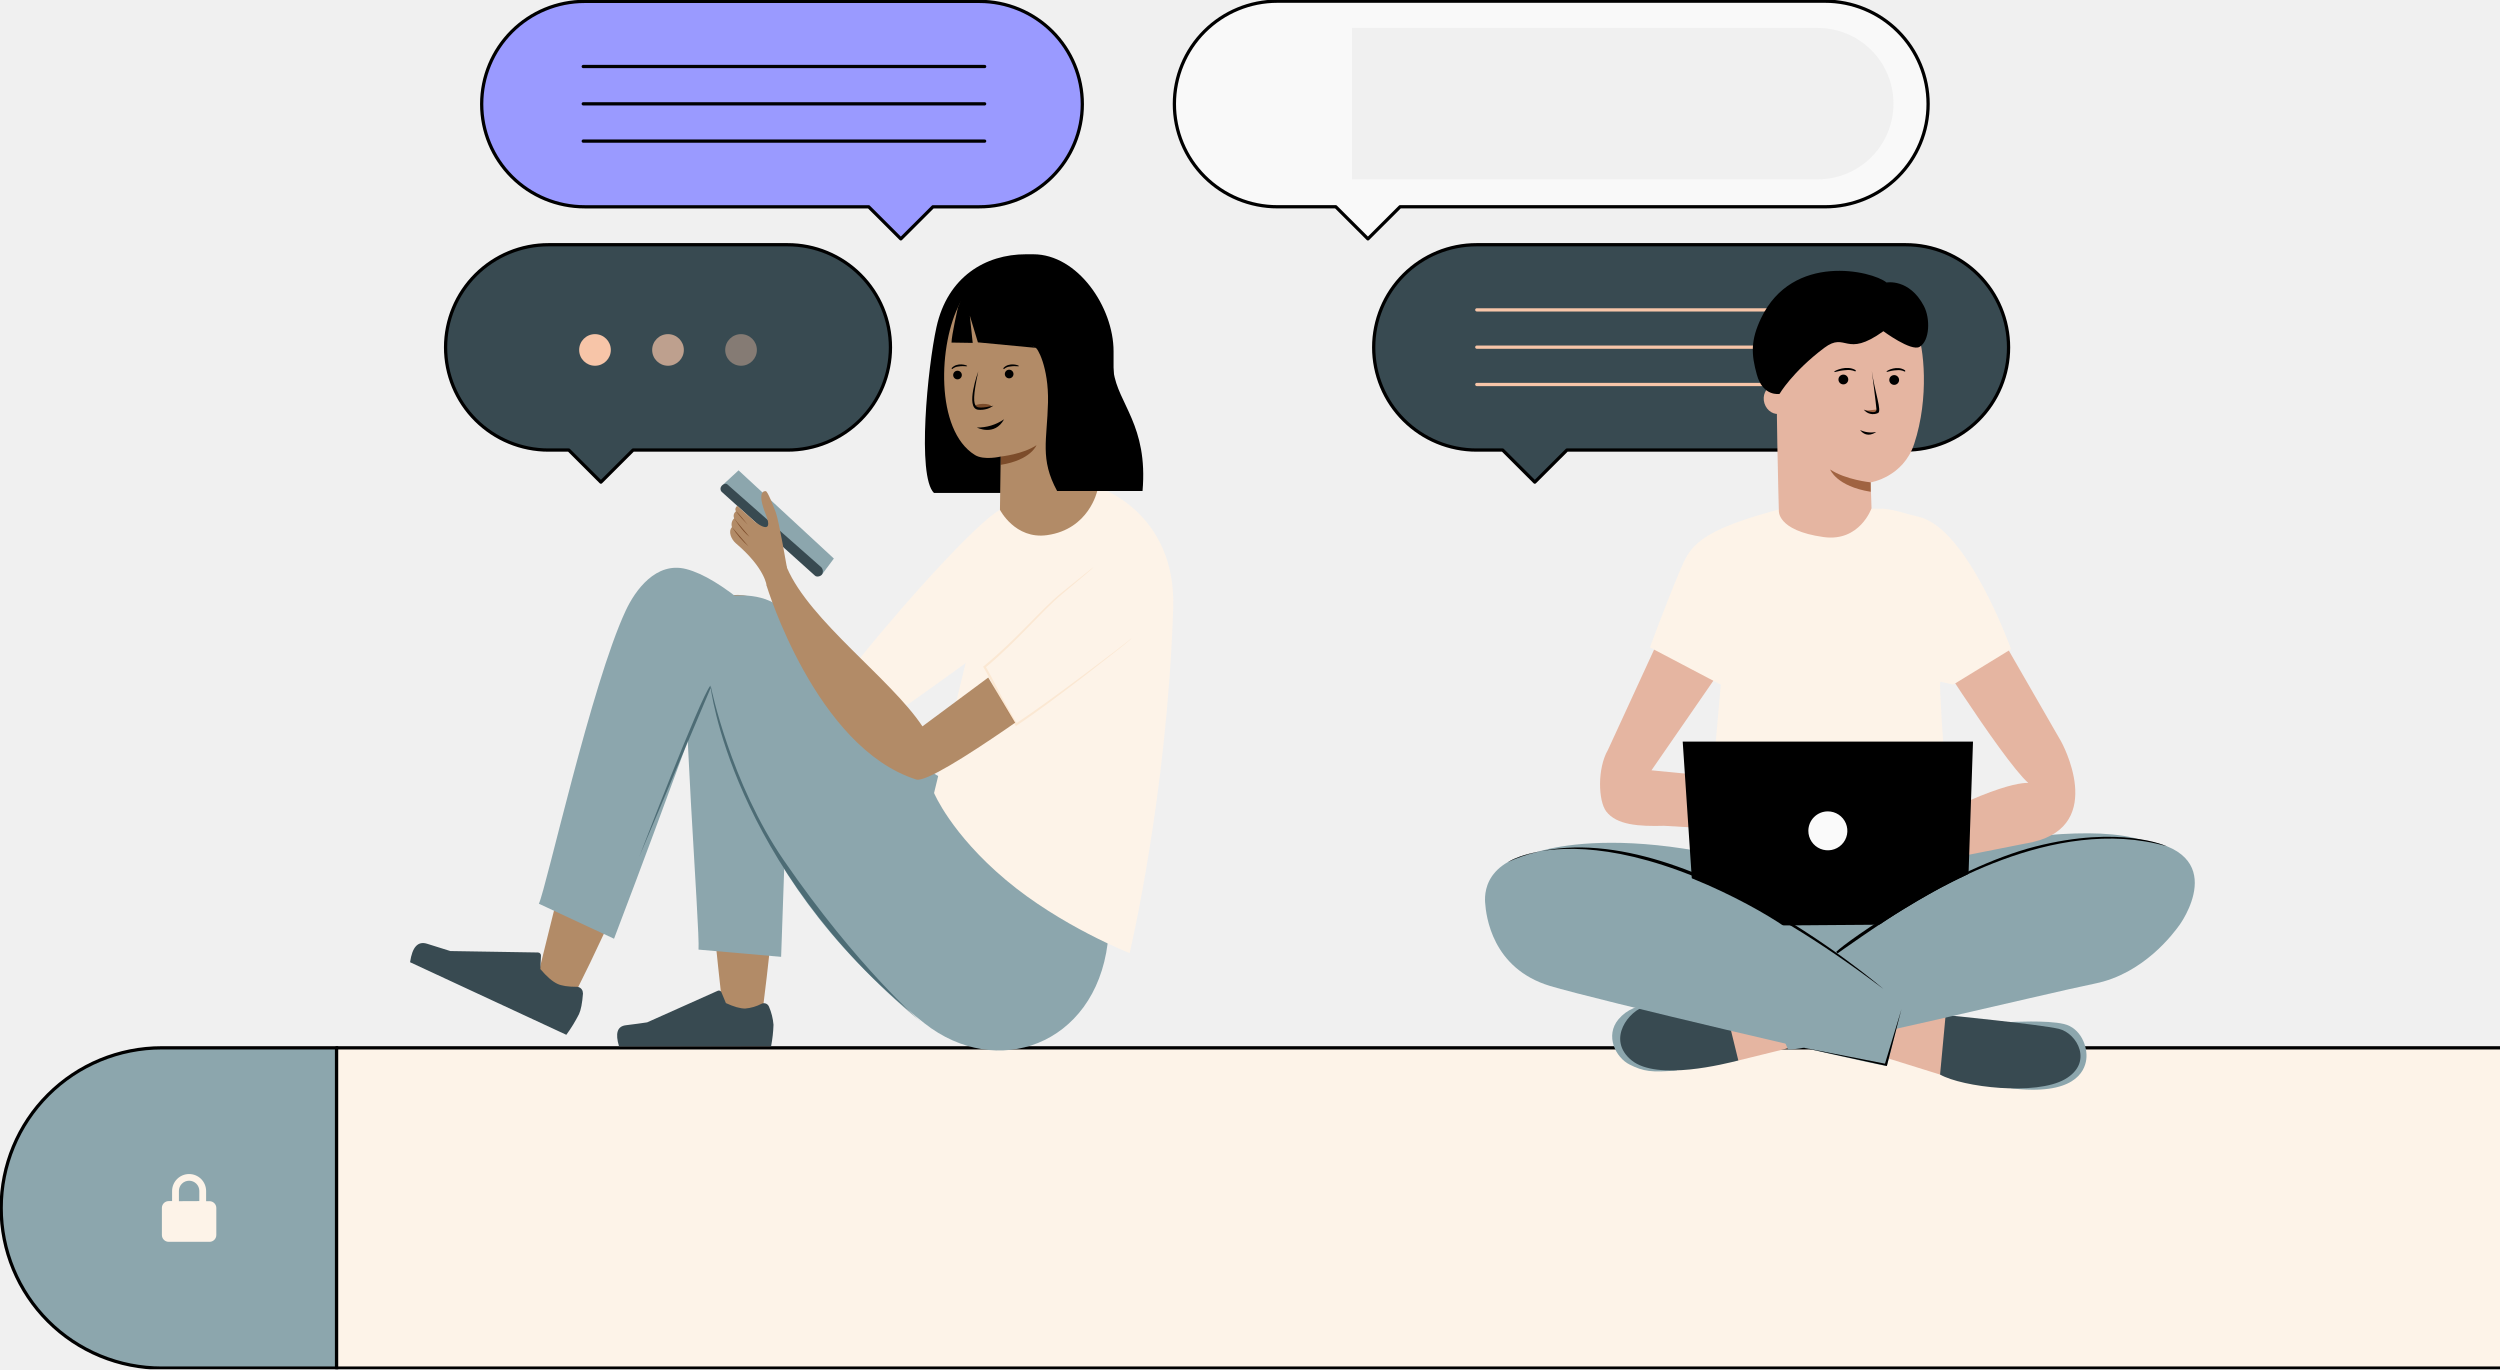
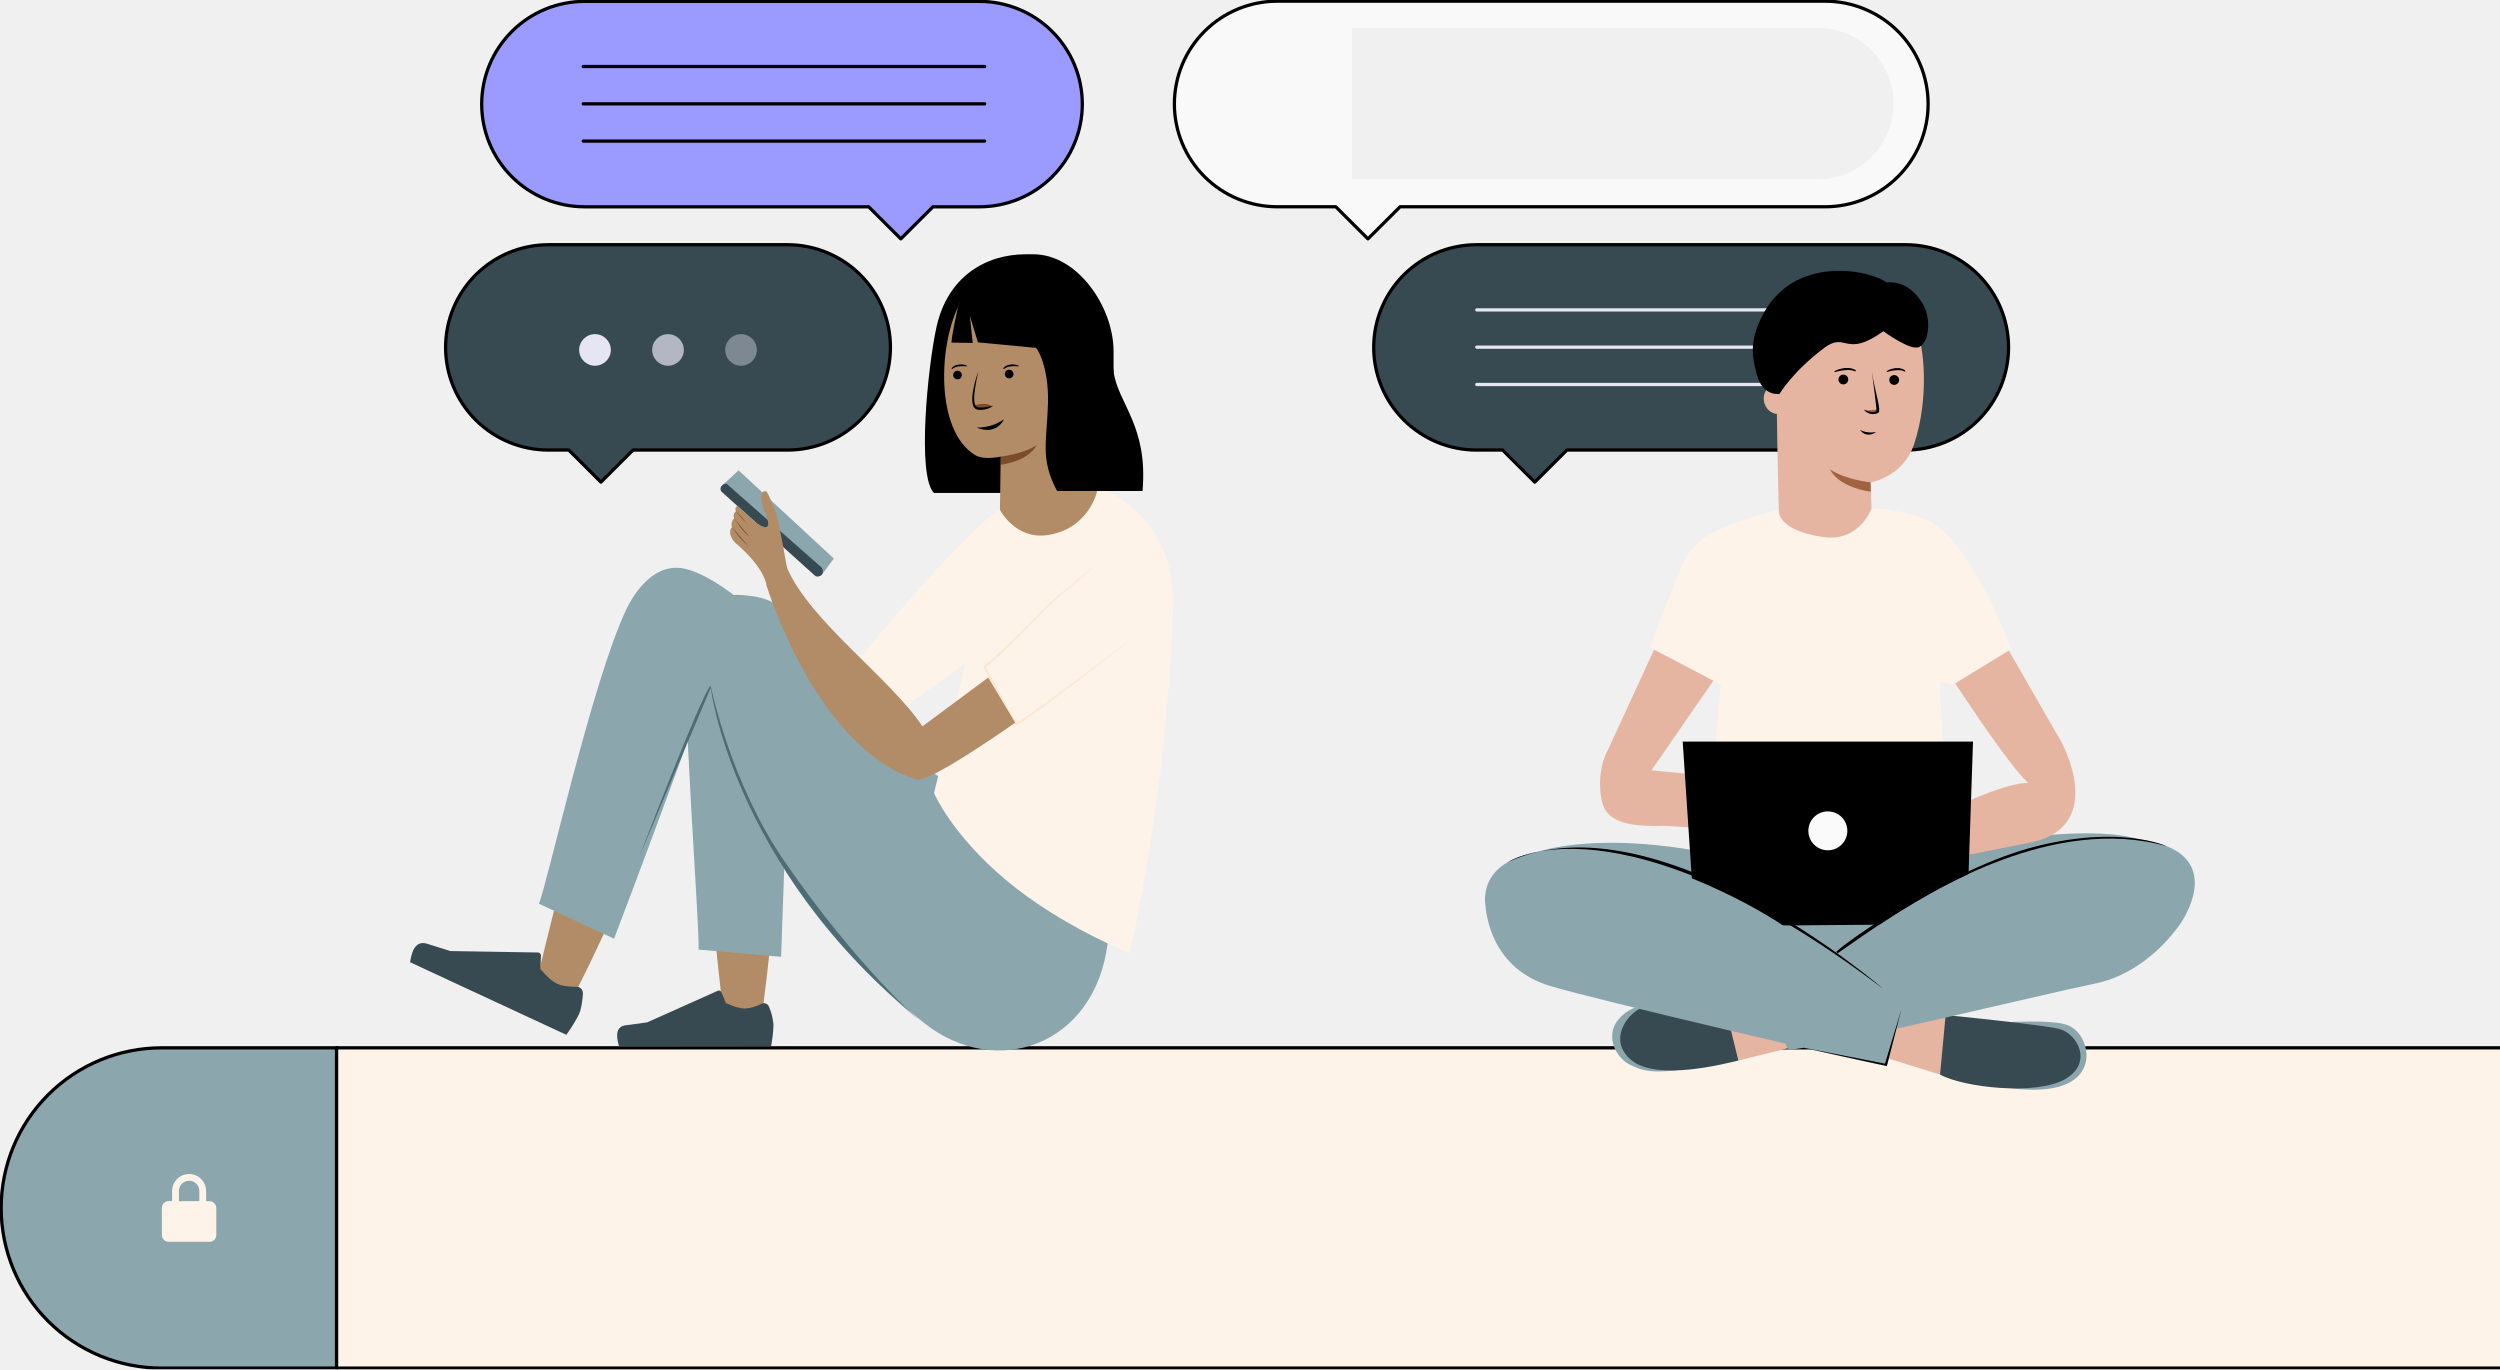
<svg xmlns="http://www.w3.org/2000/svg" width="765" height="419" viewBox="0 0 765 419" fill="none">
  <g clip-path="url(#clip0)">
    <path d="M49.458 418.646C43.01 418.646 36.625 417.378 30.668 414.915C24.711 412.452 19.299 408.842 14.739 404.291C10.181 399.74 6.564 394.337 4.097 388.391C1.631 382.445 0.361 376.073 0.362 369.637C0.362 356.641 5.535 344.178 14.742 334.988C23.949 325.799 36.437 320.636 49.458 320.636H102.994V418.646H49.458Z" fill="#8CA6AD" stroke="black" stroke-miterlimit="10" />
    <path d="M797.535 418.646H102.995V320.636H797.535C810.557 320.636 823.045 325.799 832.253 334.988C841.462 344.177 846.636 356.641 846.638 369.637C846.638 376.073 845.368 382.446 842.9 388.392C840.432 394.338 836.816 399.741 832.256 404.291C827.696 408.842 822.283 412.452 816.326 414.915C810.368 417.378 803.983 418.646 797.535 418.646Z" fill="#FDF3E8" stroke="black" stroke-linecap="round" stroke-linejoin="round" />
    <path d="M57.869 359.254C56.494 359.256 55.176 359.8 54.2 360.766C53.225 361.733 52.671 363.045 52.66 364.417V367.533H51.624C51.072 367.533 50.542 367.752 50.151 368.141C49.76 368.53 49.539 369.057 49.538 369.608V377.916C49.538 378.469 49.757 378.998 50.149 379.389C50.54 379.779 51.071 379.999 51.624 379.999H64.106C64.659 379.999 65.19 379.779 65.582 379.389C65.973 378.998 66.193 378.469 66.193 377.916V369.637C66.191 369.086 65.97 368.559 65.579 368.17C65.188 367.781 64.658 367.562 64.106 367.562H63.07V364.417C63.061 363.046 62.509 361.734 61.534 360.767C60.56 359.8 59.243 359.256 57.869 359.254ZM54.746 367.562V364.417C54.746 363.59 55.075 362.798 55.661 362.213C56.246 361.629 57.041 361.301 57.869 361.301C58.697 361.301 59.491 361.629 60.077 362.213C60.662 362.798 60.991 363.59 60.991 364.417V367.533L54.746 367.562Z" fill="#FDF3E8" />
    <path d="M167.84 74.886H241.009C249.352 74.892 257.352 78.202 263.252 84.09C269.153 89.977 272.471 97.961 272.479 106.288C272.479 110.416 271.664 114.503 270.081 118.316C268.499 122.13 266.179 125.595 263.255 128.513C260.331 131.432 256.859 133.747 253.038 135.327C249.218 136.906 245.123 137.719 240.987 137.719H193.71L183.879 147.531L174.048 137.719H167.84C159.488 137.719 151.478 134.408 145.572 128.513C139.666 122.619 136.348 114.624 136.348 106.288C136.356 97.957 139.677 89.97 145.582 84.082C151.487 78.194 159.493 74.886 167.84 74.886Z" fill="#384A51" stroke="black" stroke-linecap="round" stroke-linejoin="round" />
-     <path d="M182.068 111.92C184.744 111.92 186.914 109.755 186.914 107.083C186.914 104.412 184.744 102.246 182.068 102.246C179.391 102.246 177.221 104.412 177.221 107.083C177.221 109.755 179.391 111.92 182.068 111.92Z" fill="#F7C5A8" />
-     <path opacity="0.7" d="M204.41 111.92C207.086 111.92 209.256 109.755 209.256 107.083C209.256 104.412 207.086 102.246 204.41 102.246C201.733 102.246 199.563 104.412 199.563 107.083C199.563 109.755 201.733 111.92 204.41 111.92Z" fill="#F7C5A8" />
-     <path opacity="0.4" d="M226.759 111.92C229.435 111.92 231.605 109.755 231.605 107.083C231.605 104.412 229.435 102.246 226.759 102.246C224.082 102.246 221.912 104.412 221.912 107.083C221.912 109.755 224.082 111.92 226.759 111.92Z" fill="#F7C5A8" />
+     <path d="M182.068 111.92C184.744 111.92 186.914 109.755 186.914 107.083C186.914 104.412 184.744 102.246 182.068 102.246C179.391 102.246 177.221 104.412 177.221 107.083C177.221 109.755 179.391 111.92 182.068 111.92Z" fill="#E5E5F4" />
+     <path opacity="0.7" d="M204.41 111.92C207.086 111.92 209.256 109.755 209.256 107.083C209.256 104.412 207.086 102.246 204.41 102.246C201.733 102.246 199.563 104.412 199.563 107.083C199.563 109.755 201.733 111.92 204.41 111.92Z" fill="#E5E5F4" />
+     <path opacity="0.4" d="M226.759 111.92C229.435 111.92 231.605 109.755 231.605 107.083C231.605 104.412 229.435 102.246 226.759 102.246C224.082 102.246 221.912 104.412 221.912 107.083C221.912 109.755 224.082 111.92 226.759 111.92Z" fill="#E5E5F4" />
    <path d="M299.703 0.426H178.888C170.536 0.426 162.526 3.738 156.62 9.632C150.714 15.527 147.396 23.521 147.396 31.857C147.398 40.192 150.717 48.185 156.622 54.078C162.528 59.971 170.537 63.281 178.888 63.281H265.821L275.652 73.093L285.483 63.281H299.703C308.054 63.281 316.062 59.97 321.966 54.077C327.871 48.184 331.188 40.191 331.188 31.857C331.188 23.523 327.871 15.529 321.967 9.635C316.062 3.74 308.054 0.428 299.703 0.426Z" fill="#9A9AFF" stroke="black" stroke-linecap="round" stroke-linejoin="round" />
    <path d="M178.475 20.354H301.297" stroke="black" stroke-linecap="round" stroke-linejoin="round" />
    <path d="M178.475 31.77H301.297" stroke="black" stroke-linecap="round" stroke-linejoin="round" />
    <path d="M178.475 43.18H301.297" stroke="black" stroke-linecap="round" stroke-linejoin="round" />
    <path d="M558.482 0.361H390.875C382.517 0.361 374.501 3.675 368.591 9.574C362.681 15.472 359.361 23.472 359.361 31.814C359.36 35.945 360.175 40.036 361.758 43.853C363.341 47.669 365.662 51.138 368.589 54.059C371.515 56.98 374.99 59.298 378.813 60.879C382.637 62.46 386.736 63.274 390.875 63.274H408.747L418.585 73.093L428.423 63.274H558.482C566.842 63.274 574.86 59.959 580.771 54.059C586.682 48.16 590.003 40.158 590.003 31.814C590.001 23.472 586.679 15.472 580.768 9.573C574.857 3.675 566.841 0.361 558.482 0.361Z" fill="#F9F9F9" stroke="black" stroke-linecap="round" stroke-linejoin="round" />
    <path d="M556.222 54.879H413.709V8.553H556.222C562.37 8.553 568.267 10.991 572.614 15.33C576.962 19.669 579.404 25.554 579.404 31.691C579.411 34.733 578.816 37.748 577.654 40.561C576.492 43.374 574.785 45.93 572.632 48.084C570.479 50.238 567.921 51.947 565.105 53.113C562.289 54.279 559.27 54.879 556.222 54.879Z" fill="#F0F0F0" />
    <path d="M583.128 74.886H451.844C443.497 74.886 435.491 78.194 429.586 84.082C423.681 89.97 420.36 97.957 420.352 106.288C420.352 110.416 421.167 114.503 422.749 118.316C424.332 122.13 426.651 125.595 429.576 128.513C435.482 134.408 443.492 137.719 451.844 137.719H459.813L469.643 147.531L479.474 137.719H583.07C587.21 137.727 591.312 136.919 595.139 135.343C598.966 133.767 602.445 131.453 605.375 128.534C608.306 125.614 610.631 122.147 612.217 118.33C613.803 114.513 614.619 110.421 614.619 106.288C614.612 97.957 611.291 89.97 605.386 84.082C599.481 78.194 591.475 74.886 583.128 74.886Z" fill="#384A51" stroke="black" stroke-linecap="round" stroke-linejoin="round" />
-     <path d="M451.902 94.82H584.722" stroke="#F7C5A8" stroke-linecap="round" stroke-linejoin="round" />
-     <path d="M451.902 106.23H584.722" stroke="#F7C5A8" stroke-linecap="round" stroke-linejoin="round" />
-     <path d="M451.902 117.647H584.722" stroke="#F7C5A8" stroke-linecap="round" stroke-linejoin="round" />
+     <path d="M451.902 94.82H584.722" stroke="#E5E5F4" stroke-linecap="round" stroke-linejoin="round" />
+     <path d="M451.902 106.23H584.722" stroke="#E5E5F4" stroke-linecap="round" stroke-linejoin="round" />
+     <path d="M451.902 117.647H584.722" stroke="#E5E5F4" stroke-linecap="round" stroke-linejoin="round" />
    <path d="M220.768 148.746L225.998 143.923L255.164 170.914L251.499 175.831L220.768 148.746Z" fill="#8CA6AD" />
    <path fill-rule="evenodd" clip-rule="evenodd" d="M237.568 192.613C238.379 199.518 239.147 218.397 239.248 240.074C239.306 252.727 237.285 278.352 233.192 310.723L221.354 310.636C216.841 269.827 213.907 236.574 212.545 217.11C210.43 223.444 207.981 230.508 205.301 237.883C198.882 255.757 180.018 296.971 174.15 307.296C170.477 313.767 161.986 308.106 163.616 302.372C165.246 296.638 188.247 199.778 196.586 181.868C199.368 175.889 213.588 175.954 218.609 183.38C225.846 180.487 236.293 181.76 237.568 192.613Z" fill="#B28B67" />
    <path fill-rule="evenodd" clip-rule="evenodd" d="M213.748 290.579C214.255 284.664 208.293 210.154 210.003 190.306C210.727 181.565 240.48 176.518 242.494 193.133L239.024 292.791L213.748 290.579Z" fill="#8CA6AD" />
    <path fill-rule="evenodd" clip-rule="evenodd" d="M235.256 307.932C235.074 307.539 234.743 307.234 234.335 307.084C233.928 306.934 233.478 306.95 233.083 307.13C231.509 307.959 229.785 308.466 228.012 308.619C226.505 308.619 224.544 308.062 222.129 306.949L220.731 303.587C220.687 303.488 220.623 303.399 220.544 303.325C220.465 303.25 220.372 303.192 220.27 303.154C220.168 303.116 220.06 303.098 219.952 303.102C219.843 303.105 219.736 303.13 219.637 303.175L198.027 312.842C196.303 313.102 194.144 313.399 191.507 313.724C188.87 314.049 188.211 316.204 189.428 320.188L235.966 320.087C236.38 317.94 236.622 315.764 236.691 313.579C236.533 311.663 236.063 309.785 235.3 308.019L235.256 307.932Z" fill="#384A51" />
    <path fill-rule="evenodd" clip-rule="evenodd" d="M178.359 303.84C178.361 303.346 178.167 302.872 177.819 302.521C177.471 302.17 176.999 301.971 176.504 301.967C173.809 301.967 171.839 301.649 170.578 301.063C169.028 300.34 167.289 298.829 165.348 296.53L165.536 292.408C165.538 292.286 165.516 292.164 165.47 292.05C165.425 291.936 165.358 291.832 165.273 291.744C165.187 291.656 165.085 291.586 164.973 291.538C164.86 291.489 164.739 291.463 164.616 291.461L137.812 291.02C135.913 290.456 133.559 289.719 130.726 288.8C127.894 287.882 126.148 289.762 125.481 294.44L173.295 316.652C174.755 314.653 176.051 312.54 177.171 310.333C177.757 309.082 178.17 306.97 178.395 304.006C178.389 303.949 178.376 303.894 178.359 303.84Z" fill="#384A51" />
    <path fill-rule="evenodd" clip-rule="evenodd" d="M209.952 174.125C231.526 179.656 265.886 227.153 291.177 239.778C324.863 256.596 338.939 288.678 338.939 288.678C334.991 319.986 304.818 330.463 282.853 313.102C222.332 265.265 219.217 209.706 217.399 209.778C216.182 209.829 206.351 238.932 187.892 287.253L164.898 276.537C167.202 271.592 180.974 209.294 191.457 186.879C194.347 180.654 200.722 171.76 209.952 174.125Z" fill="#8CA6AD" />
    <path d="M263.22 201.319C257.729 208.144 275.536 217.161 275.536 217.161C275.536 217.161 314.83 189.685 316.351 186.236C320.053 177.819 323.791 154.913 307.404 155.492C302.819 155.651 278.615 182.208 263.22 201.319Z" fill="#FDF3E8" />
    <path d="M305.673 160.922L335.853 149.021C335.853 149.021 359.941 156.511 358.999 186.033C357.152 243.48 345.669 291.649 345.669 291.649C345.669 291.649 324.573 283.385 307.759 269.235C290.945 255.085 285.823 242.655 285.823 242.655L305.673 160.922Z" fill="#FDF3E8" />
    <g style="mix-blend-mode:multiply">
      <path d="M195.601 262.207C195.601 262.207 214.154 213.762 217.377 209.778C217.377 209.778 223.347 264.267 281.657 312.545C281.657 312.545 262.358 295.98 239.9 263.342C223.571 239.604 217.566 210.284 217.566 210.284L195.601 262.207Z" fill="#8CA6AD" />
    </g>
    <path d="M251.339 173.604C250.984 173.257 223.042 148.63 222.55 148.203C222.057 147.777 221.202 148.203 220.768 148.745C220.564 148.989 220.455 149.299 220.462 149.616C220.468 149.934 220.59 150.238 220.804 150.474C221.224 150.85 249.057 175.86 249.369 176.142C249.919 176.684 251.086 176.366 251.499 175.831C251.717 175.493 251.82 175.093 251.791 174.691C251.763 174.289 251.604 173.908 251.339 173.604Z" fill="#384A51" />
    <path d="M240.813 173.734C240.813 173.734 238.285 159.042 237.372 156.721C236.459 154.4 234.923 150.38 234.329 150.293C233.735 150.206 231.562 150.517 234.329 157.429C237.097 164.342 231.265 159.866 231.265 159.866L225.607 154.805C225.334 154.977 225.138 155.247 225.06 155.559C224.982 155.872 225.027 156.202 225.187 156.482C224.868 156.721 224.641 157.062 224.545 157.448C224.449 157.834 224.489 158.241 224.658 158.601C224.301 158.942 224.049 159.377 223.929 159.856C223.81 160.334 223.829 160.837 223.984 161.305C222.731 162.621 223.753 165.043 225.187 166.265C234.192 173.908 234.605 179.28 234.605 179.28L240.813 173.734Z" fill="#B28B67" />
    <path d="M234.59 179.244C234.59 179.244 249.601 228.773 280.383 238.534C285.823 240.262 331.731 205.997 331.731 205.997L322.422 192.476L282.266 222.265C272.66 207.761 247.782 190.017 240.813 173.734C237.082 165.021 234.59 179.244 234.59 179.244Z" fill="#B28B67" />
    <path d="M334.556 173.336L300.79 204.623L310.968 221.708C306.021 224.109 349.27 196.864 350.009 191.029C351.124 182.165 353.631 173.177 343.337 170.958C341.788 170.663 340.193 170.724 338.672 171.136C337.15 171.548 335.743 172.3 334.556 173.336Z" fill="#FDF3E8" />
    <g style="mix-blend-mode:multiply">
      <g style="mix-blend-mode:multiply">
        <path d="M346.358 195.086C346.208 195.328 346.036 195.556 345.843 195.766C345.445 196.243 321.937 214.883 311.15 221.983L310.86 222.179L310.686 221.875C307.882 217.146 310.932 222.215 307.788 216.922C304.84 211.926 303.63 208.737 300.978 204.247L300.833 204.001L301.058 203.82C311.2 195.527 318.314 186.706 324.61 181.558L331.97 175.614L333.962 174.045C334.188 173.852 334.43 173.68 334.687 173.532C334.495 173.753 334.282 173.954 334.049 174.132L332.13 175.788C330.398 177.234 327.949 179.316 324.885 181.883C318.633 187.082 311.555 195.968 301.485 204.334L301.565 203.907C304.224 208.39 305.441 211.579 308.389 216.568C311.519 221.868 308.469 216.799 311.287 221.535L310.824 221.427C321.582 214.384 345.365 196.12 345.785 195.693C345.956 195.473 346.148 195.269 346.358 195.086Z" fill="#FDF3E8" />
      </g>
    </g>
    <path fill-rule="evenodd" clip-rule="evenodd" d="M313.909 77.807H316.191C329.753 77.807 340.75 93.953 340.75 107.496V126.295C340.75 132.324 338.524 138.141 334.497 142.635C330.471 147.129 324.926 149.984 318.923 150.654C318.923 150.719 318.923 150.777 318.923 150.835H285.786C280.549 145.723 283.867 112.333 286.554 100.128C289.952 84.662 301.587 77.807 313.909 77.807Z" fill="black" />
    <path fill-rule="evenodd" clip-rule="evenodd" d="M335.744 150.249C335.744 150.249 333.245 161.963 320.393 163.756C310.613 165.115 305.984 155.998 305.984 155.998L306.209 139.707C306.209 139.707 301.094 140.944 298.327 139.23C286.084 131.667 287.134 105.095 293.748 92.781C300.362 80.468 334.404 75.096 336.121 99.499C336.715 107.965 333.151 115.529 327.884 121.689L335.744 150.249Z" fill="#B28B67" />
    <path fill-rule="evenodd" clip-rule="evenodd" d="M316.8 106.433C307.635 100.764 297.319 99.412 294.661 90.309C298.21 85.088 302.391 78.942 315.619 78.942C322.523 78.942 336.186 78.942 340.75 113.649C342.054 123.511 351.356 130.149 349.617 150.25H323.479C318.147 140.416 320.422 134.69 320.69 123.128C320.929 112.224 317.307 106.05 316.8 106.433Z" fill="black" />
    <path fill-rule="evenodd" clip-rule="evenodd" d="M293.125 94.047C293.125 94.047 291.162 102.723 291.162 104.827L297.646 104.929L296.769 96.599L299.24 104.762L316.8 106.433L294.661 90.309L293.125 94.047Z" fill="black" />
    <g style="mix-blend-mode:multiply">
      <path fill-rule="evenodd" clip-rule="evenodd" d="M306.208 139.707C306.208 139.707 312.997 139.02 317.169 136.222C317.169 136.222 315.489 140.777 306.208 142.245V139.707Z" fill="#B28B67" />
    </g>
    <path fill-rule="evenodd" clip-rule="evenodd" d="M298.921 130.828C298.921 130.828 304.34 133.619 307.252 128.291C304.81 129.986 301.896 130.874 298.921 130.828Z" fill="black" />
    <path fill-rule="evenodd" clip-rule="evenodd" d="M295.885 111.913C295.719 111.711 292.915 110.836 291.285 112.557C291.104 112.745 291.285 113.027 291.408 112.918C291.943 112.462 292.612 112.191 293.314 112.145C295.19 111.834 296.233 112.347 295.885 111.913Z" fill="black" />
    <path fill-rule="evenodd" clip-rule="evenodd" d="M311.707 111.913C311.541 111.711 308.744 110.836 307.107 112.557C306.926 112.745 307.107 113.027 307.238 112.918C307.771 112.46 308.44 112.188 309.143 112.145C311.012 111.834 312.062 112.347 311.707 111.913Z" fill="black" />
    <path fill-rule="evenodd" clip-rule="evenodd" d="M299.355 113.634C299.355 113.634 295.255 124.82 299.254 125.377C300.929 125.568 302.615 125.124 303.977 124.133C303.977 124.133 299.862 125.225 298.826 124.415C297.79 123.605 297.747 121.096 299.355 113.634Z" fill="black" />
    <path d="M292.995 116.085C293.727 116.085 294.32 115.493 294.32 114.762C294.32 114.031 293.727 113.439 292.995 113.439C292.263 113.439 291.669 114.031 291.669 114.762C291.669 115.493 292.263 116.085 292.995 116.085Z" fill="black" />
    <path d="M308.802 115.774C309.535 115.774 310.128 115.182 310.128 114.451C310.128 113.72 309.535 113.128 308.802 113.128C308.07 113.128 307.477 113.72 307.477 114.451C307.477 115.182 308.07 115.774 308.802 115.774Z" fill="black" />
    <g style="mix-blend-mode:multiply">
      <path d="M300.745 125.128C302.141 125.098 303.265 124.727 303.256 124.3C303.247 123.873 302.107 123.551 300.711 123.581C299.315 123.611 298.191 123.982 298.2 124.409C298.21 124.836 299.349 125.158 300.745 125.128Z" fill="#B28B67" />
    </g>
    <path d="M545.016 126.522C547.098 125.877 548.193 123.444 547.461 121.087C546.728 118.73 544.446 117.341 542.363 117.986C540.281 118.631 539.186 121.064 539.918 123.421C540.651 125.778 542.933 127.167 545.016 126.522Z" fill="#E5B5A1" />
    <path d="M465.898 262.3C465.898 262.3 492.768 248.389 555.809 269.979C555.809 269.979 638.824 245.142 660.513 259.415L565.437 317.787L465.898 262.3Z" fill="#8CA6AD" />
    <path d="M515.081 179.388L492.043 229.438C488.704 235.222 489.088 245.099 491.493 248.28C494.659 252.46 501.476 252.915 509.242 252.698L547.442 254.99L548.536 239.944L505.351 235.714L536.633 190.422L515.081 179.388Z" fill="#E5B5A1" />
    <path d="M602.565 261.534L577.608 269.748C577.608 269.748 569.523 262.517 576.782 258.338C611.613 238.194 620.662 239.597 620.662 239.597C612.446 232.272 586.258 190.429 586.258 190.429L603.739 180.039L630.739 226.951C630.739 226.951 644.815 252.344 622.082 257.658L602.565 261.534Z" fill="#E5B5A1" />
    <path d="M526.563 209.511L504.888 198.115C504.888 198.115 509.307 185.932 513.82 175.209C517.174 167.256 518.848 162.455 546.471 155.34L576.448 155.687C580.723 156.15 582.244 157.025 587.134 158.145C602.123 161.573 615.387 198.636 615.387 198.636L597.696 209.482L593.712 208.6C593.14 211.405 597.899 271.801 597.899 271.801L520.934 273.392L526.563 209.511Z" fill="#FDF3E8" />
    <path d="M601.855 282.749L603.739 226.922H514.907L518.66 283.378L601.855 282.749Z" fill="black" />
    <path d="M553.354 254.239C553.354 255.417 553.704 256.569 554.36 257.549C555.015 258.529 555.948 259.292 557.039 259.743C558.129 260.194 559.33 260.312 560.488 260.082C561.646 259.852 562.709 259.285 563.544 258.452C564.379 257.618 564.947 256.557 565.178 255.401C565.408 254.245 565.29 253.047 564.838 251.959C564.386 250.87 563.621 249.94 562.639 249.285C561.658 248.63 560.504 248.281 559.323 248.281C557.74 248.281 556.221 248.908 555.102 250.026C553.982 251.143 553.354 252.659 553.354 254.239Z" fill="#FAFAFA" />
    <path d="M615.235 312.74C615.235 312.74 626.29 312.104 631.535 313.333C636.78 314.562 638.896 320.354 638.403 324.179C637.911 328.004 634.527 335.336 615.315 333.015L615.235 312.74Z" fill="#8CA6AD" />
    <path d="M505.554 307.592C503.621 307.438 501.678 307.748 499.889 308.495C498.099 309.242 496.515 310.405 495.267 311.887C491.029 316.949 494.427 323.629 498.65 325.748C502.874 327.867 505.475 328.257 513.139 327.527L505.554 307.592Z" fill="#8CA6AD" />
    <path d="M527.925 308.164C527.925 308.164 519.065 315.156 531.932 324.512C531.932 324.512 554.911 318.915 556.679 318.265L548.992 303.384L527.925 308.164Z" fill="#E5B5A1" />
    <path d="M577.956 323.926L593.661 328.821C593.661 328.821 610.94 323.811 595.364 310.608L579.861 308.438L577.956 323.926Z" fill="#E5B5A1" />
    <path d="M522.818 305.647C522.818 305.647 508.329 306.92 503.512 307.968C498.694 309.017 491.377 317.99 499.245 324.447C507.112 330.904 528.041 325.466 531.932 324.512L527.925 308.164L522.818 305.647Z" fill="#384A51" />
    <path d="M595.364 310.6C595.364 310.6 624.436 313.492 630.022 314.83C635.607 316.168 640.707 325.198 631.847 330.26C622.987 335.321 600.602 332.718 593.662 328.814L595.364 310.6Z" fill="#384A51" />
    <path d="M582.491 306.342C582.491 306.342 557.367 291.288 546.189 283.594C535.01 275.901 504.497 259.929 479.619 260.066C454.742 260.204 454.227 272.474 454.437 276.075C454.735 280.413 456.611 296.32 474.273 301.692C487.632 305.756 571.052 325.372 577.383 326.196L582.491 306.342Z" fill="#8CA6AD" />
    <path d="M547.123 321.128L539.712 303.558C539.712 303.558 560.388 293.63 567.494 288.374C574.601 283.117 611.823 255.576 647.799 256.415C683.775 257.253 668.808 280.434 666.946 283.023C665.084 285.611 655.978 297.961 641.033 300.976C626.088 303.991 553.266 321.8 547.123 321.128Z" fill="#8CA6AD" />
    <path d="M461.407 263.797C461.407 263.797 495.253 241.245 576.289 302.596C576.289 302.596 506.953 242.778 461.407 263.797Z" fill="black" />
    <path d="M562.286 291.75C562.286 291.75 575.326 282.43 582.781 278.048C590.235 273.667 628.182 249.003 663.02 258.96C663.02 258.96 648.98 252.351 622.77 259.054C596.907 265.663 564.959 288.07 561.873 291.28L562.286 291.75Z" fill="black" />
    <path d="M581.853 308.8L577.369 326.196L550.644 320.354L576.804 325.481L581.853 308.8Z" fill="black" />
    <path fill-rule="evenodd" clip-rule="evenodd" d="M543.907 108.566C545.848 80.938 580.47 86.339 586.54 100.959C588.714 106.136 590.409 121.617 585.751 135.796C582.389 146.049 572.435 147.603 572.435 147.603L572.682 155.557C572.682 155.557 569.06 165.889 558.012 164.342C543.523 162.324 544.327 156.142 544.327 156.142C544.327 156.142 543.233 118.153 543.907 108.566Z" fill="#E5B5A1" />
    <g style="mix-blend-mode:multiply">
      <path fill-rule="evenodd" clip-rule="evenodd" d="M572.435 147.603C572.435 147.603 564.742 146.829 560.025 143.655C560.025 143.655 561.916 148.818 572.435 150.481V147.603Z" fill="#B28B67" />
    </g>
    <path fill-rule="evenodd" clip-rule="evenodd" d="M574.116 132.173C574.116 132.173 571.341 134.408 569.168 131.566C570.705 132.307 572.445 132.521 574.116 132.173Z" fill="black" />
    <path fill-rule="evenodd" clip-rule="evenodd" d="M577.34 113.613C577.485 113.345 580.542 111.747 582.875 113.273C583.128 113.446 583.019 113.786 582.809 113.699C582.067 113.318 581.224 113.174 580.397 113.287C578.108 113.367 577.035 114.169 577.34 113.613Z" fill="black" />
    <path fill-rule="evenodd" clip-rule="evenodd" d="M561.351 113.649C561.525 113.374 565.097 111.704 567.719 113.201C568.016 113.367 567.871 113.714 567.632 113.627C566.765 113.258 565.813 113.13 564.879 113.258C562.271 113.389 560.982 114.242 561.351 113.649Z" fill="black" />
    <path fill-rule="evenodd" clip-rule="evenodd" d="M572.761 113.446C573.667 119.954 575.956 125.89 574.659 126.396C573.921 126.738 573.089 126.82 572.299 126.626C571.509 126.433 570.808 125.977 570.312 125.333C570.312 125.333 574.319 127.126 574.195 125.232C574.087 123.692 572.761 113.446 572.761 113.446Z" fill="black" />
    <path d="M579.622 117.77C580.45 117.77 581.121 117.1 581.121 116.274C581.121 115.447 580.45 114.777 579.622 114.777C578.793 114.777 578.122 115.447 578.122 116.274C578.122 117.1 578.793 117.77 579.622 117.77Z" fill="black" />
    <path d="M564.068 117.625C564.896 117.625 565.568 116.955 565.568 116.129C565.568 115.302 564.896 114.632 564.068 114.632C563.24 114.632 562.568 115.302 562.568 116.129C562.568 116.955 563.24 117.625 564.068 117.625Z" fill="black" />
    <g style="mix-blend-mode:multiply">
      <path fill-rule="evenodd" clip-rule="evenodd" d="M574.282 126.23C576.086 124.697 572.783 125.622 571.203 125.586C569.624 125.55 573.913 126.533 574.282 126.23Z" fill="#B28B67" />
    </g>
    <path d="M577.289 86.448C577.289 86.448 584.222 85.125 588.706 93.635C590.727 97.467 590.524 104.314 587.388 106.136C584.794 107.633 576.318 101.35 576.318 101.35C564.589 109.788 565.024 101.35 558.207 106.455C548.405 113.844 544.537 120.532 544.537 120.532C544.537 120.532 539.466 121.472 537.589 114.625C535.887 108.465 535.626 104.206 538.901 97.344C548.536 77.207 572.834 82.833 577.289 86.448Z" fill="black" />
    <g style="mix-blend-mode:multiply">
      <path d="M223.977 161.283C225.394 163.509 227.124 165.52 229.113 167.256L223.977 161.283Z" fill="#B28B67" />
    </g>
    <g style="mix-blend-mode:multiply">
      <path d="M224.65 158.579C224.65 158.579 226.983 162.498 229.359 164.27C229.359 164.27 225.114 159.309 224.65 158.579Z" fill="#B28B67" />
    </g>
    <g style="mix-blend-mode:multiply">
      <path d="M225.179 156.46C226.298 157.905 227.508 159.277 228.801 160.567C228.801 160.567 225.802 156.721 225.179 156.46Z" fill="#B28B67" />
    </g>
  </g>
  <defs>
    <clipPath id="clip0">
      <rect width="847" height="419" fill="white" />
    </clipPath>
  </defs>
</svg>
